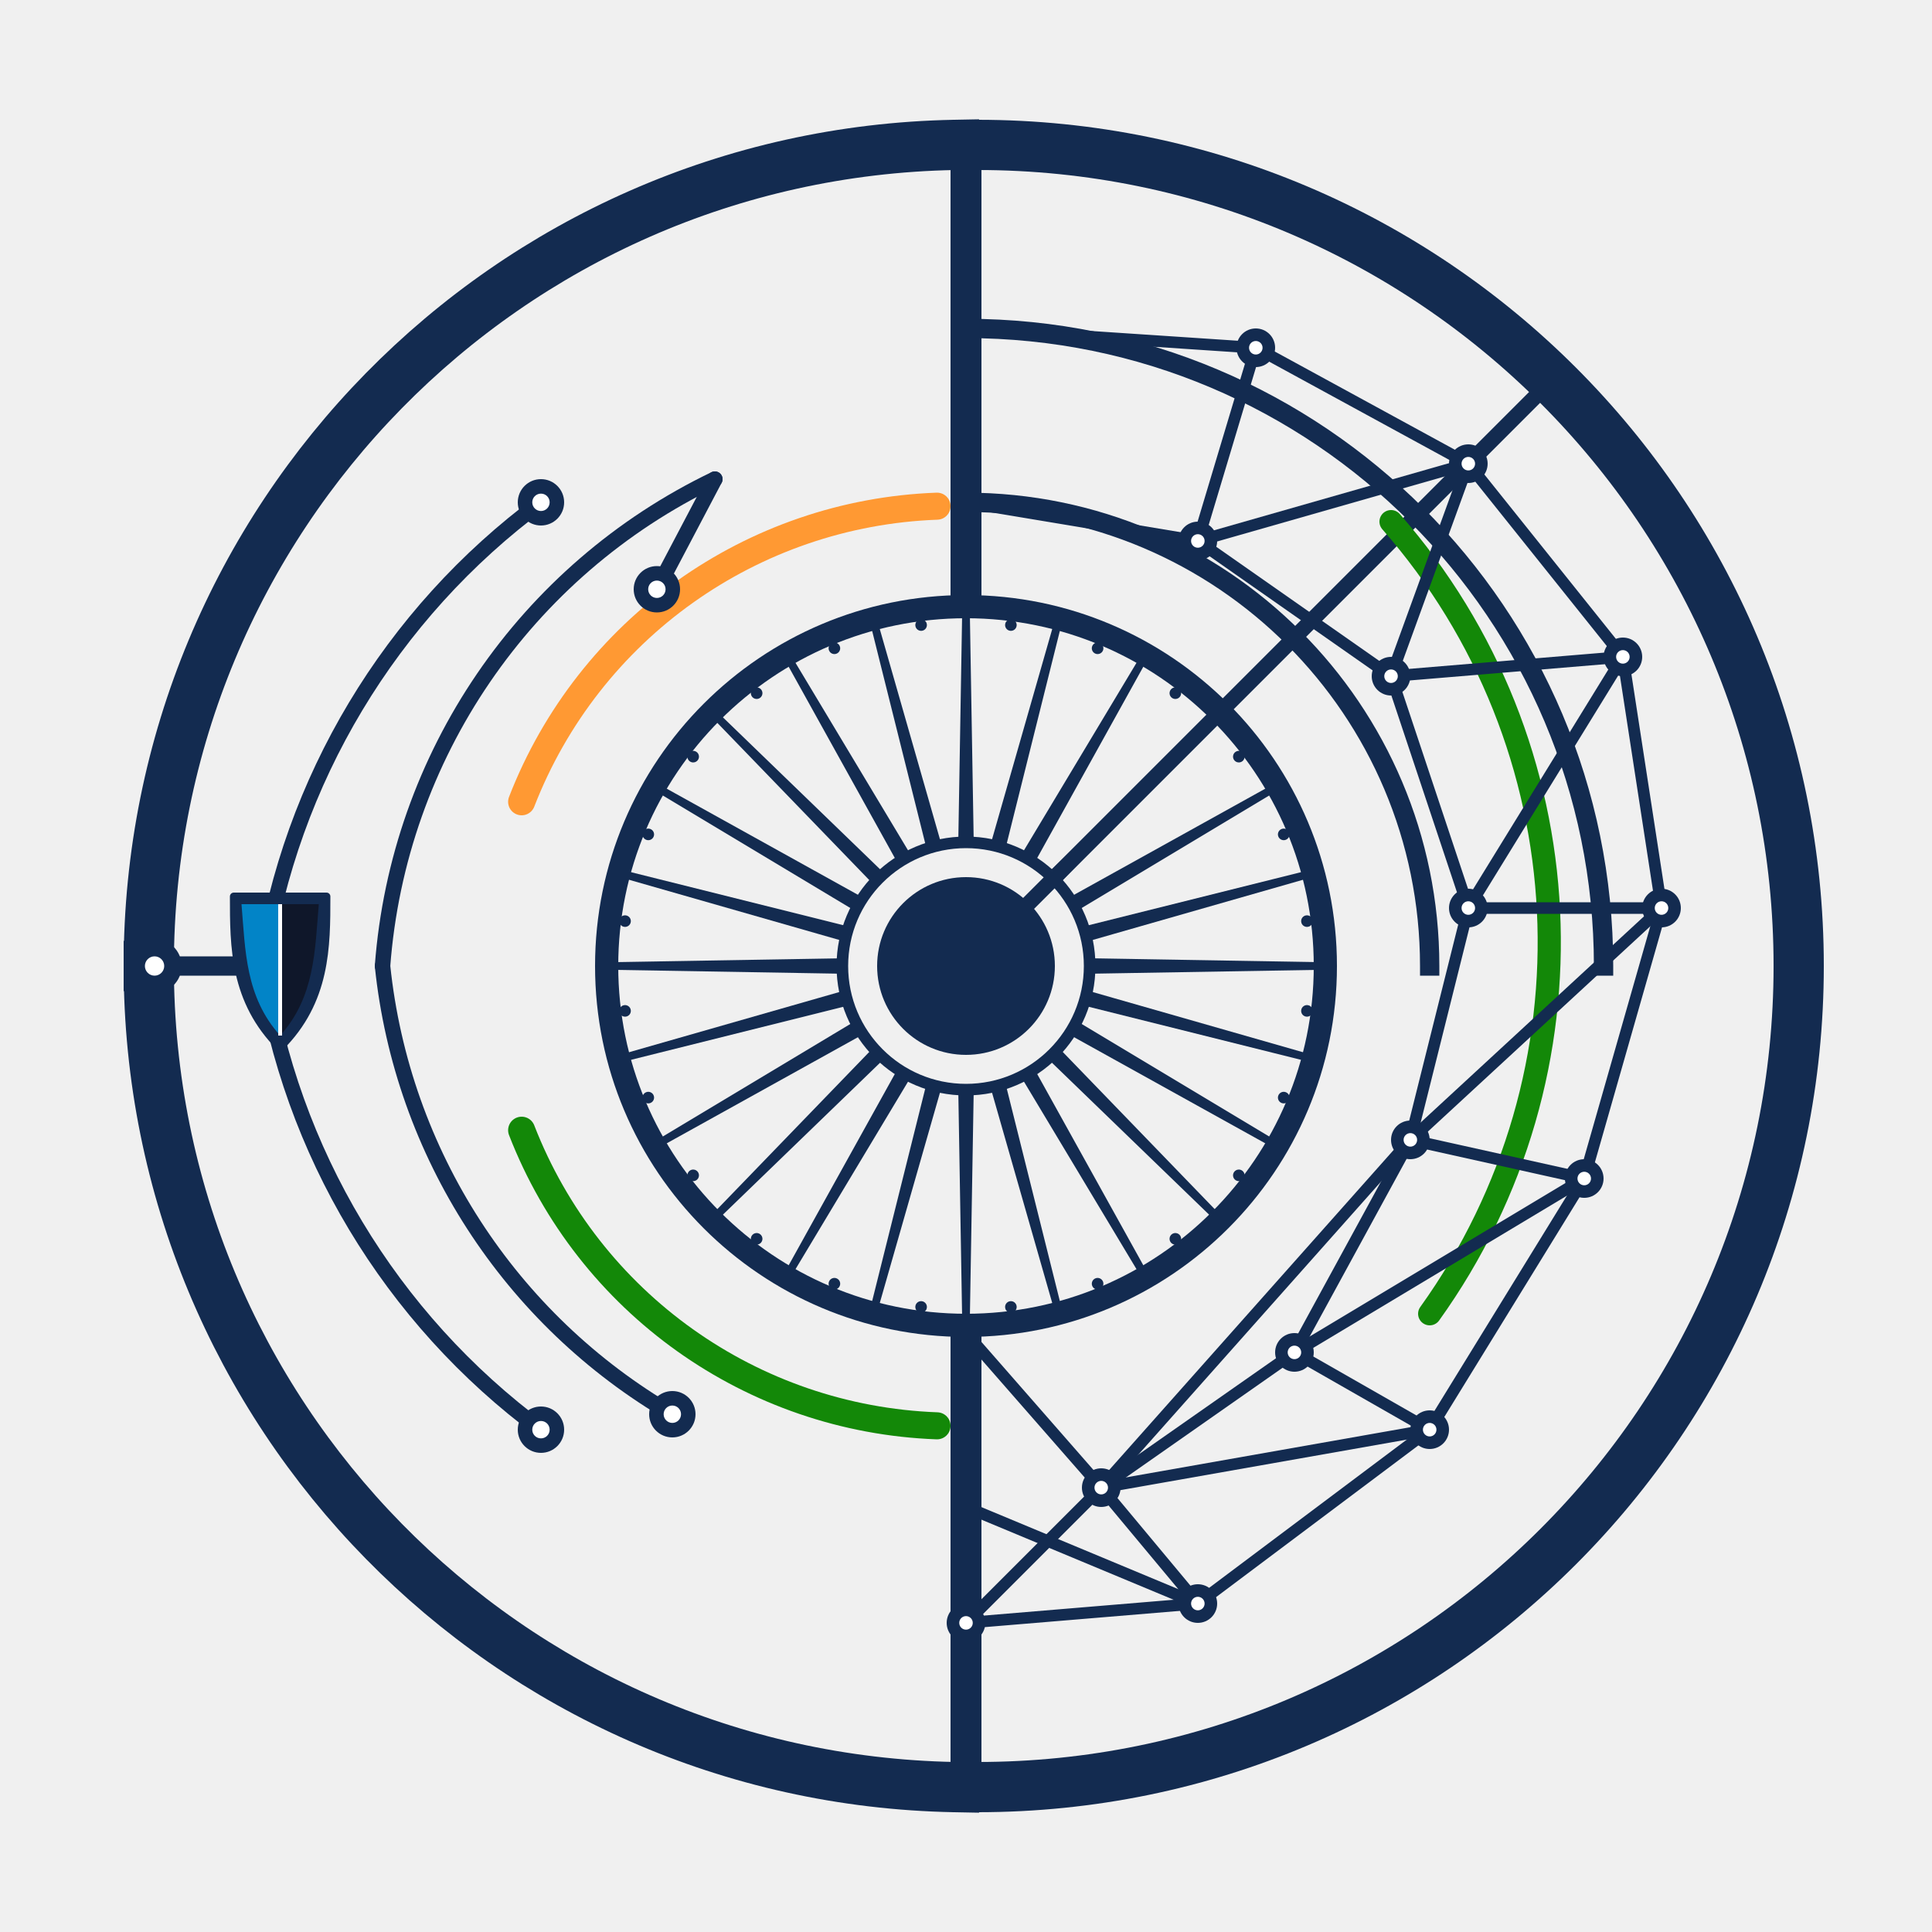
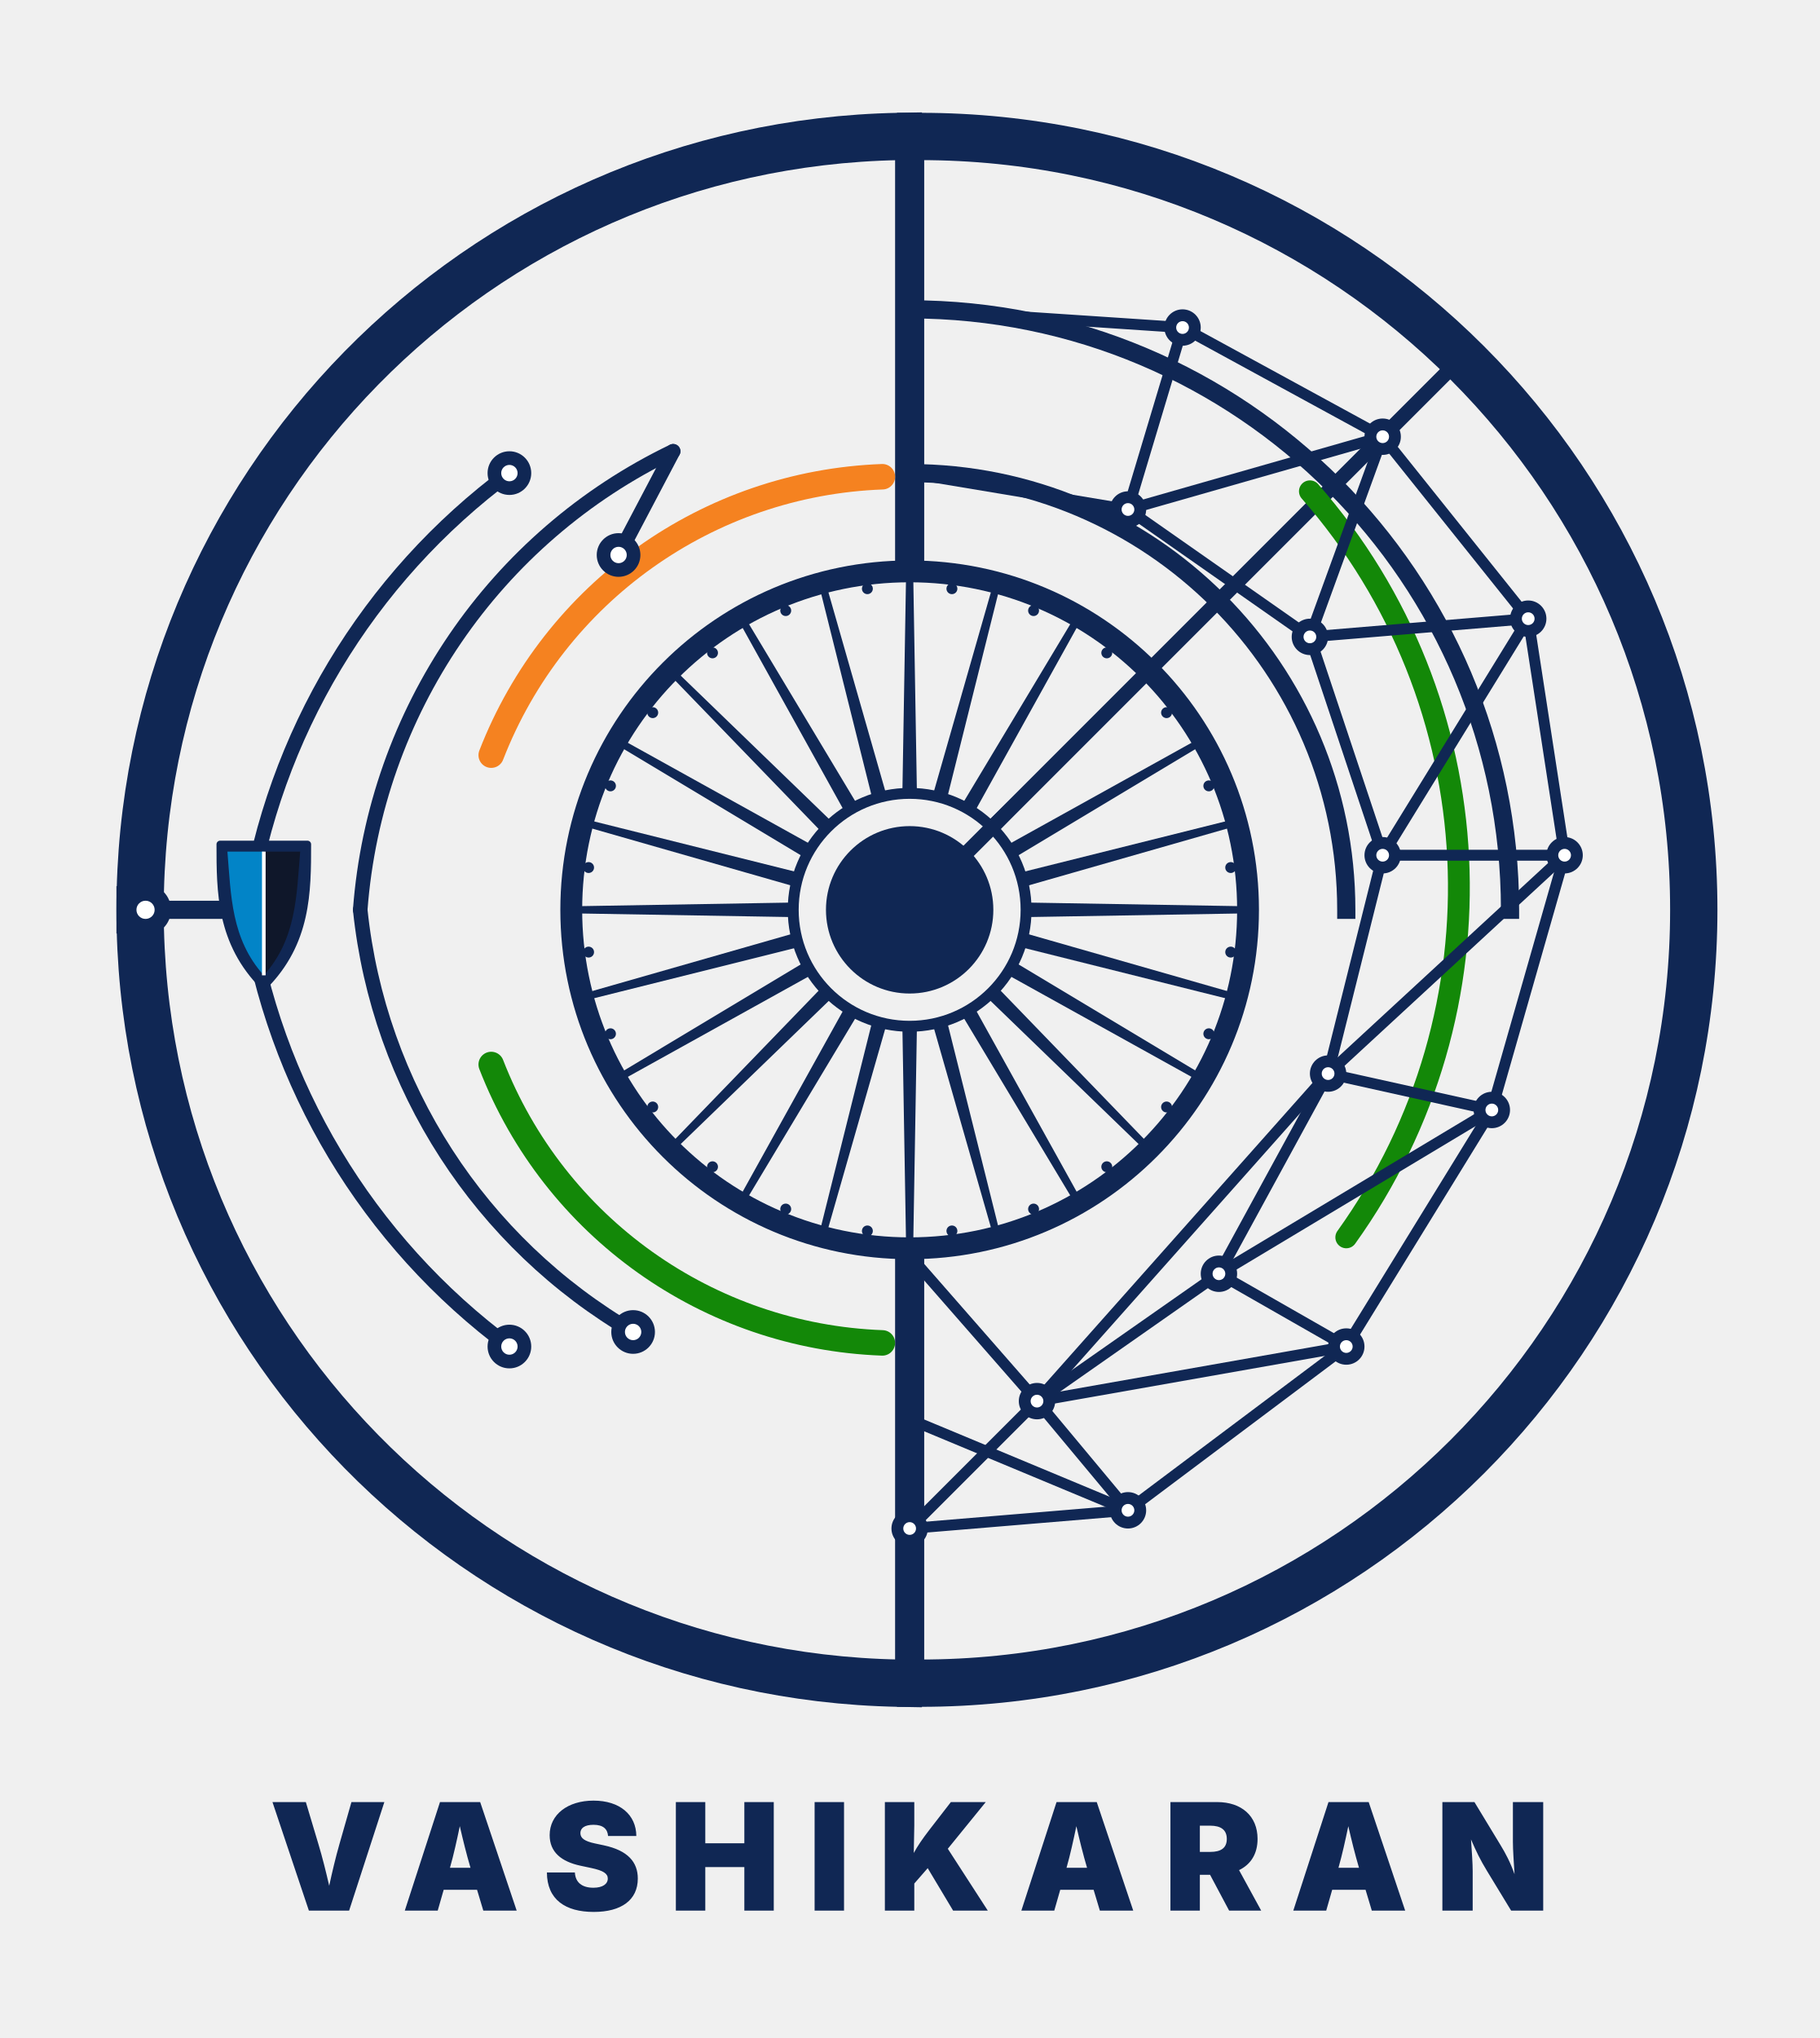
- <svg xmlns="http://www.w3.org/2000/svg" viewBox="0 0 1000 1000" fill="none" width="100%" height="100%">
+ <svg xmlns="http://www.w3.org/2000/svg" viewBox="0 0 1000 1120" fill="none" width="100%" height="100%">
+   <defs>
+     <filter id="subtleGlow" x="-10%" y="-10%" width="120%" height="120%">
+       <feDropShadow dx="0" dy="0" stdDeviation="6" flood-color="#0284c7" flood-opacity="0.25" />
+     </filter>
+   </defs>
  <g id="vashikaran-chakra-emblem">
-     <path d="M 77 500 A 425 425 0 0 1 494 75" stroke="#132B50" stroke-width="26" stroke-linecap="square" />
-     <path d="M 494 925 A 425 425 0 0 1 77 500" stroke="#132B50" stroke-width="26" stroke-linecap="square" />
-     <path d="M 506 75 A 425 425 0 0 1 506 925" stroke="#132B50" stroke-width="26" stroke-linecap="square" />
-     <line x1="500" y1="75" x2="500" y2="310" stroke="#132B50" stroke-width="16" stroke-linecap="square" />
-     <line x1="500" y1="690" x2="500" y2="925" stroke="#132B50" stroke-width="16" stroke-linecap="square" />
-     <path d="M 500 260 A 240 240 0 0 1 740 500" stroke="#132B50" stroke-width="10" stroke-linecap="square" />
-     <path d="M 500 170 A 330 330 0 0 1 830 500" stroke="#132B50" stroke-width="10" stroke-linecap="square" />
-     <line x1="500" y1="500" x2="795" y2="205" stroke="#132B50" stroke-width="8" />
+     <path d="M 77 500 A 425 425 0 0 1 494 75" stroke="#102754" stroke-width="26" stroke-linecap="square" />
+     <path d="M 494 925 A 425 425 0 0 1 77 500" stroke="#102754" stroke-width="26" stroke-linecap="square" />
+     <path d="M 506 75 A 425 425 0 0 1 506 925" stroke="#102754" stroke-width="26" stroke-linecap="square" />
+     <line x1="500" y1="75" x2="500" y2="310" stroke="#102754" stroke-width="16" stroke-linecap="square" />
+     <line x1="500" y1="690" x2="500" y2="925" stroke="#102754" stroke-width="16" stroke-linecap="square" />
+     <path d="M 500 260 A 240 240 0 0 1 740 500" stroke="#102754" stroke-width="10" stroke-linecap="square" />
+     <path d="M 500 170 A 330 330 0 0 1 830 500" stroke="#102754" stroke-width="10" stroke-linecap="square" />
+     <line x1="500" y1="500" x2="795" y2="205" stroke="#102754" stroke-width="8" />
    <path d="M 720 270 A 330 330 0 0 1 740 680" stroke="#138808" stroke-width="12" stroke-linecap="round" />
-     <g stroke="#132B50" stroke-width="6" stroke-linecap="round" stroke-linejoin="round">
+     <g stroke="#102754" stroke-width="6" stroke-linecap="round" stroke-linejoin="round">
      <line x1="650" y1="180" x2="760" y2="240" />
      <line x1="760" y1="240" x2="840" y2="340" />
      <line x1="840" y1="340" x2="860" y2="470" />
      <line x1="860" y1="470" x2="820" y2="610" />
      <line x1="820" y1="610" x2="740" y2="740" />
      <line x1="740" y1="740" x2="620" y2="830" />
      <line x1="620" y1="830" x2="500" y2="840" />
      <line x1="650" y1="180" x2="620" y2="280" />
      <line x1="760" y1="240" x2="620" y2="280" />
      <line x1="760" y1="240" x2="720" y2="350" />
      <line x1="840" y1="340" x2="720" y2="350" />
      <line x1="840" y1="340" x2="760" y2="470" />
      <line x1="860" y1="470" x2="760" y2="470" />
      <line x1="860" y1="470" x2="730" y2="590" />
      <line x1="820" y1="610" x2="730" y2="590" />
      <line x1="820" y1="610" x2="670" y2="700" />
      <line x1="740" y1="740" x2="670" y2="700" />
      <line x1="740" y1="740" x2="570" y2="770" />
      <line x1="620" y1="830" x2="570" y2="770" />
      <line x1="500" y1="840" x2="570" y2="770" />
      <line x1="620" y1="280" x2="720" y2="350" />
      <line x1="720" y1="350" x2="760" y2="470" />
      <line x1="760" y1="470" x2="730" y2="590" />
      <line x1="730" y1="590" x2="670" y2="700" />
      <line x1="670" y1="700" x2="570" y2="770" />
      <line x1="500" y1="170" x2="650" y2="180" />
      <line x1="500" y1="260" x2="620" y2="280" />
      <line x1="500" y1="690" x2="570" y2="770" />
      <line x1="730" y1="590" x2="570" y2="770" />
      <line x1="500" y1="780" x2="620" y2="830" />
    </g>
-     <g fill="#132B50">
+     <g fill="#102754">
      <circle cx="650" cy="180" r="10" />
      <circle cx="760" cy="240" r="10" />
      <circle cx="840" cy="340" r="10" />
      <circle cx="860" cy="470" r="10" />
      <circle cx="820" cy="610" r="10" />
      <circle cx="740" cy="740" r="10" />
      <circle cx="620" cy="830" r="10" />
      <circle cx="500" cy="840" r="10" />
      <circle cx="620" cy="280" r="10" />
      <circle cx="720" cy="350" r="10" />
      <circle cx="760" cy="470" r="10" />
      <circle cx="730" cy="590" r="10" />
      <circle cx="670" cy="700" r="10" />
      <circle cx="570" cy="770" r="10" />
    </g>
    <g fill="#FFFFFF">
      <circle cx="650" cy="180" r="3.5" />
      <circle cx="760" cy="240" r="3.5" />
      <circle cx="840" cy="340" r="3.5" />
      <circle cx="860" cy="470" r="3.5" />
      <circle cx="820" cy="610" r="3.5" />
      <circle cx="740" cy="740" r="3.5" />
      <circle cx="620" cy="830" r="3.5" />
      <circle cx="500" cy="840" r="3.5" />
      <circle cx="620" cy="280" r="3.5" />
      <circle cx="720" cy="350" r="3.5" />
      <circle cx="760" cy="470" r="3.5" />
      <circle cx="730" cy="590" r="3.5" />
      <circle cx="670" cy="700" r="3.5" />
      <circle cx="570" cy="770" r="3.5" />
    </g>
-     <path d="M 270 415 A 240 240 0 0 1 485 262" stroke="#FF9933" stroke-width="14" stroke-linecap="round" />
+     <path d="M 270 415 A 240 240 0 0 1 485 262" stroke="#F58220" stroke-width="14" stroke-linecap="round" />
    <path d="M 485 738 A 240 240 0 0 1 270 585" stroke="#138808" stroke-width="14" stroke-linecap="round" />
-     <path d="M 198 500 A 305 305 0 0 1 370 248" stroke="#132B50" stroke-width="8" stroke-linecap="round" />
-     <line x1="370" y1="248" x2="340" y2="305" stroke="#132B50" stroke-width="8" stroke-linecap="round" />
-     <circle cx="340" cy="305" r="12" fill="#132B50" />
+     <path d="M 198 500 A 305 305 0 0 1 370 248" stroke="#102754" stroke-width="8" stroke-linecap="round" />
+     <line x1="370" y1="248" x2="340" y2="305" stroke="#102754" stroke-width="8" stroke-linecap="round" />
+     <circle cx="340" cy="305" r="12" fill="#102754" />
    <circle cx="340" cy="305" r="4.5" fill="#FFFFFF" />
-     <path d="M 136 500 A 365 365 0 0 1 280 260" stroke="#132B50" stroke-width="8" stroke-linecap="round" />
-     <circle cx="280" cy="260" r="12" fill="#132B50" />
+     <path d="M 136 500 A 365 365 0 0 1 280 260" stroke="#102754" stroke-width="8" stroke-linecap="round" />
+     <circle cx="280" cy="260" r="12" fill="#102754" />
    <circle cx="280" cy="260" r="4.5" fill="#FFFFFF" />
-     <path d="M 198 500 A 305 305 0 0 0 348 732" stroke="#132B50" stroke-width="8" stroke-linecap="round" />
-     <circle cx="348" cy="732" r="12" fill="#132B50" />
+     <path d="M 198 500 A 305 305 0 0 0 348 732" stroke="#102754" stroke-width="8" stroke-linecap="round" />
+     <circle cx="348" cy="732" r="12" fill="#102754" />
    <circle cx="348" cy="732" r="4.5" fill="#FFFFFF" />
-     <path d="M 136 500 A 365 365 0 0 0 280 740" stroke="#132B50" stroke-width="8" stroke-linecap="round" />
-     <circle cx="280" cy="740" r="12" fill="#132B50" />
+     <path d="M 136 500 A 365 365 0 0 0 280 740" stroke="#102754" stroke-width="8" stroke-linecap="round" />
+     <circle cx="280" cy="740" r="12" fill="#102754" />
    <circle cx="280" cy="740" r="4.5" fill="#FFFFFF" />
-     <line x1="140" y1="500" x2="80" y2="500" stroke="#132B50" stroke-width="10" stroke-linecap="round" />
-     <circle cx="80" cy="500" r="14" fill="#132B50" />
+     <line x1="140" y1="500" x2="80" y2="500" stroke="#102754" stroke-width="10" stroke-linecap="round" />
+     <circle cx="80" cy="500" r="14" fill="#102754" />
    <circle cx="80" cy="500" r="5" fill="#FFFFFF" />
    <g transform="translate(145, 500)">
-       <path d="M -24 -36 L 24 -36 C 24 -10 24 18 0 42 C -24 18 -24 -10 -24 -36 Z" fill="#132B50" stroke="#132B50" stroke-width="4" stroke-linejoin="round" />
+       <path d="M -24 -36 L 24 -36 C 24 -10 24 18 0 42 C -24 18 -24 -10 -24 -36 Z" fill="#102754" stroke="#102754" stroke-width="4" stroke-linejoin="round" />
      <path d="M -20 -32 L 0 -32 L 0 36 C -18 16 -18 -8 -20 -32 Z" fill="#0284C7" />
      <path d="M 0 -32 L 20 -32 C 18 -8 18 16 0 36 Z" fill="#0F172A" />
      <line x1="0" y1="-32" x2="0" y2="36" stroke="#FFFFFF" stroke-width="2" />
    </g>
-     <circle cx="500" cy="500" r="186" stroke="#132B50" stroke-width="12" fill="none" />
-     <circle cx="500" cy="500" r="64" stroke="#132B50" stroke-width="6" fill="none" />
-     <circle cx="500" cy="500" r="46" fill="#132B50" />
-     <polygon points="500,436 496,436 498,318 502,318 504,436" fill="#132B50" />
-     <polygon points="500,436 496,436 498,318 502,318 504,436" fill="#132B50" transform="rotate(15 500 500)" />
-     <polygon points="500,436 496,436 498,318 502,318 504,436" fill="#132B50" transform="rotate(30 500 500)" />
-     <polygon points="500,436 496,436 498,318 502,318 504,436" fill="#132B50" transform="rotate(45 500 500)" />
-     <polygon points="500,436 496,436 498,318 502,318 504,436" fill="#132B50" transform="rotate(60 500 500)" />
-     <polygon points="500,436 496,436 498,318 502,318 504,436" fill="#132B50" transform="rotate(75 500 500)" />
-     <polygon points="500,436 496,436 498,318 502,318 504,436" fill="#132B50" transform="rotate(90 500 500)" />
-     <polygon points="500,436 496,436 498,318 502,318 504,436" fill="#132B50" transform="rotate(105 500 500)" />
-     <polygon points="500,436 496,436 498,318 502,318 504,436" fill="#132B50" transform="rotate(120 500 500)" />
-     <polygon points="500,436 496,436 498,318 502,318 504,436" fill="#132B50" transform="rotate(135 500 500)" />
-     <polygon points="500,436 496,436 498,318 502,318 504,436" fill="#132B50" transform="rotate(150 500 500)" />
-     <polygon points="500,436 496,436 498,318 502,318 504,436" fill="#132B50" transform="rotate(165 500 500)" />
-     <polygon points="500,436 496,436 498,318 502,318 504,436" fill="#132B50" transform="rotate(180 500 500)" />
-     <polygon points="500,436 496,436 498,318 502,318 504,436" fill="#132B50" transform="rotate(195 500 500)" />
-     <polygon points="500,436 496,436 498,318 502,318 504,436" fill="#132B50" transform="rotate(210 500 500)" />
-     <polygon points="500,436 496,436 498,318 502,318 504,436" fill="#132B50" transform="rotate(225 500 500)" />
-     <polygon points="500,436 496,436 498,318 502,318 504,436" fill="#132B50" transform="rotate(240 500 500)" />
-     <polygon points="500,436 496,436 498,318 502,318 504,436" fill="#132B50" transform="rotate(255 500 500)" />
-     <polygon points="500,436 496,436 498,318 502,318 504,436" fill="#132B50" transform="rotate(270 500 500)" />
-     <polygon points="500,436 496,436 498,318 502,318 504,436" fill="#132B50" transform="rotate(285 500 500)" />
-     <polygon points="500,436 496,436 498,318 502,318 504,436" fill="#132B50" transform="rotate(300 500 500)" />
-     <polygon points="500,436 496,436 498,318 502,318 504,436" fill="#132B50" transform="rotate(315 500 500)" />
-     <polygon points="500,436 496,436 498,318 502,318 504,436" fill="#132B50" transform="rotate(330 500 500)" />
-     <polygon points="500,436 496,436 498,318 502,318 504,436" fill="#132B50" transform="rotate(345 500 500)" />
-     <g fill="#132B50">
+     <circle cx="500" cy="500" r="186" stroke="#102754" stroke-width="12" fill="none" />
+     <circle cx="500" cy="500" r="64" stroke="#102754" stroke-width="6" fill="none" />
+     <circle cx="500" cy="500" r="46" fill="#102754" />
+     <polygon points="500,436 496,436 498,318 502,318 504,436" fill="#102754" />
+     <polygon points="500,436 496,436 498,318 502,318 504,436" fill="#102754" transform="rotate(15 500 500)" />
+     <polygon points="500,436 496,436 498,318 502,318 504,436" fill="#102754" transform="rotate(30 500 500)" />
+     <polygon points="500,436 496,436 498,318 502,318 504,436" fill="#102754" transform="rotate(45 500 500)" />
+     <polygon points="500,436 496,436 498,318 502,318 504,436" fill="#102754" transform="rotate(60 500 500)" />
+     <polygon points="500,436 496,436 498,318 502,318 504,436" fill="#102754" transform="rotate(75 500 500)" />
+     <polygon points="500,436 496,436 498,318 502,318 504,436" fill="#102754" transform="rotate(90 500 500)" />
+     <polygon points="500,436 496,436 498,318 502,318 504,436" fill="#102754" transform="rotate(105 500 500)" />
+     <polygon points="500,436 496,436 498,318 502,318 504,436" fill="#102754" transform="rotate(120 500 500)" />
+     <polygon points="500,436 496,436 498,318 502,318 504,436" fill="#102754" transform="rotate(135 500 500)" />
+     <polygon points="500,436 496,436 498,318 502,318 504,436" fill="#102754" transform="rotate(150 500 500)" />
+     <polygon points="500,436 496,436 498,318 502,318 504,436" fill="#102754" transform="rotate(165 500 500)" />
+     <polygon points="500,436 496,436 498,318 502,318 504,436" fill="#102754" transform="rotate(180 500 500)" />
+     <polygon points="500,436 496,436 498,318 502,318 504,436" fill="#102754" transform="rotate(195 500 500)" />
+     <polygon points="500,436 496,436 498,318 502,318 504,436" fill="#102754" transform="rotate(210 500 500)" />
+     <polygon points="500,436 496,436 498,318 502,318 504,436" fill="#102754" transform="rotate(225 500 500)" />
+     <polygon points="500,436 496,436 498,318 502,318 504,436" fill="#102754" transform="rotate(240 500 500)" />
+     <polygon points="500,436 496,436 498,318 502,318 504,436" fill="#102754" transform="rotate(255 500 500)" />
+     <polygon points="500,436 496,436 498,318 502,318 504,436" fill="#102754" transform="rotate(270 500 500)" />
+     <polygon points="500,436 496,436 498,318 502,318 504,436" fill="#102754" transform="rotate(285 500 500)" />
+     <polygon points="500,436 496,436 498,318 502,318 504,436" fill="#102754" transform="rotate(300 500 500)" />
+     <polygon points="500,436 496,436 498,318 502,318 504,436" fill="#102754" transform="rotate(315 500 500)" />
+     <polygon points="500,436 496,436 498,318 502,318 504,436" fill="#102754" transform="rotate(330 500 500)" />
+     <polygon points="500,436 496,436 498,318 502,318 504,436" fill="#102754" transform="rotate(345 500 500)" />
+     <g fill="#102754">
      <circle cx="500" cy="322" r="3" transform="rotate(7.5 500 500)" />
      <circle cx="500" cy="322" r="3" transform="rotate(22.5 500 500)" />
      <circle cx="500" cy="322" r="3" transform="rotate(37.5 500 500)" />
      <circle cx="500" cy="322" r="3" transform="rotate(52.5 500 500)" />
      <circle cx="500" cy="322" r="3" transform="rotate(67.5 500 500)" />
      <circle cx="500" cy="322" r="3" transform="rotate(82.5 500 500)" />
      <circle cx="500" cy="322" r="3" transform="rotate(97.5 500 500)" />
      <circle cx="500" cy="322" r="3" transform="rotate(112.5 500 500)" />
      <circle cx="500" cy="322" r="3" transform="rotate(127.5 500 500)" />
      <circle cx="500" cy="322" r="3" transform="rotate(142.5 500 500)" />
      <circle cx="500" cy="322" r="3" transform="rotate(157.5 500 500)" />
      <circle cx="500" cy="322" r="3" transform="rotate(172.5 500 500)" />
      <circle cx="500" cy="322" r="3" transform="rotate(187.5 500 500)" />
      <circle cx="500" cy="322" r="3" transform="rotate(202.5 500 500)" />
      <circle cx="500" cy="322" r="3" transform="rotate(217.5 500 500)" />
      <circle cx="500" cy="322" r="3" transform="rotate(232.5 500 500)" />
      <circle cx="500" cy="322" r="3" transform="rotate(247.5 500 500)" />
      <circle cx="500" cy="322" r="3" transform="rotate(262.5 500 500)" />
      <circle cx="500" cy="322" r="3" transform="rotate(277.5 500 500)" />
      <circle cx="500" cy="322" r="3" transform="rotate(292.5 500 500)" />
      <circle cx="500" cy="322" r="3" transform="rotate(307.5 500 500)" />
      <circle cx="500" cy="322" r="3" transform="rotate(322.5 500 500)" />
      <circle cx="500" cy="322" r="3" transform="rotate(337.5 500 500)" />
      <circle cx="500" cy="322" r="3" transform="rotate(352.5 500 500)" />
    </g>
  </g>
+   <text x="500" y="1050" text-anchor="middle" font-family="'Plus Jakarta Sans', 'Inter', -apple-system, sans-serif" font-weight="900" font-size="82" letter-spacing="0.18em" fill="#102754">VASHIKARAN</text>
</svg>
